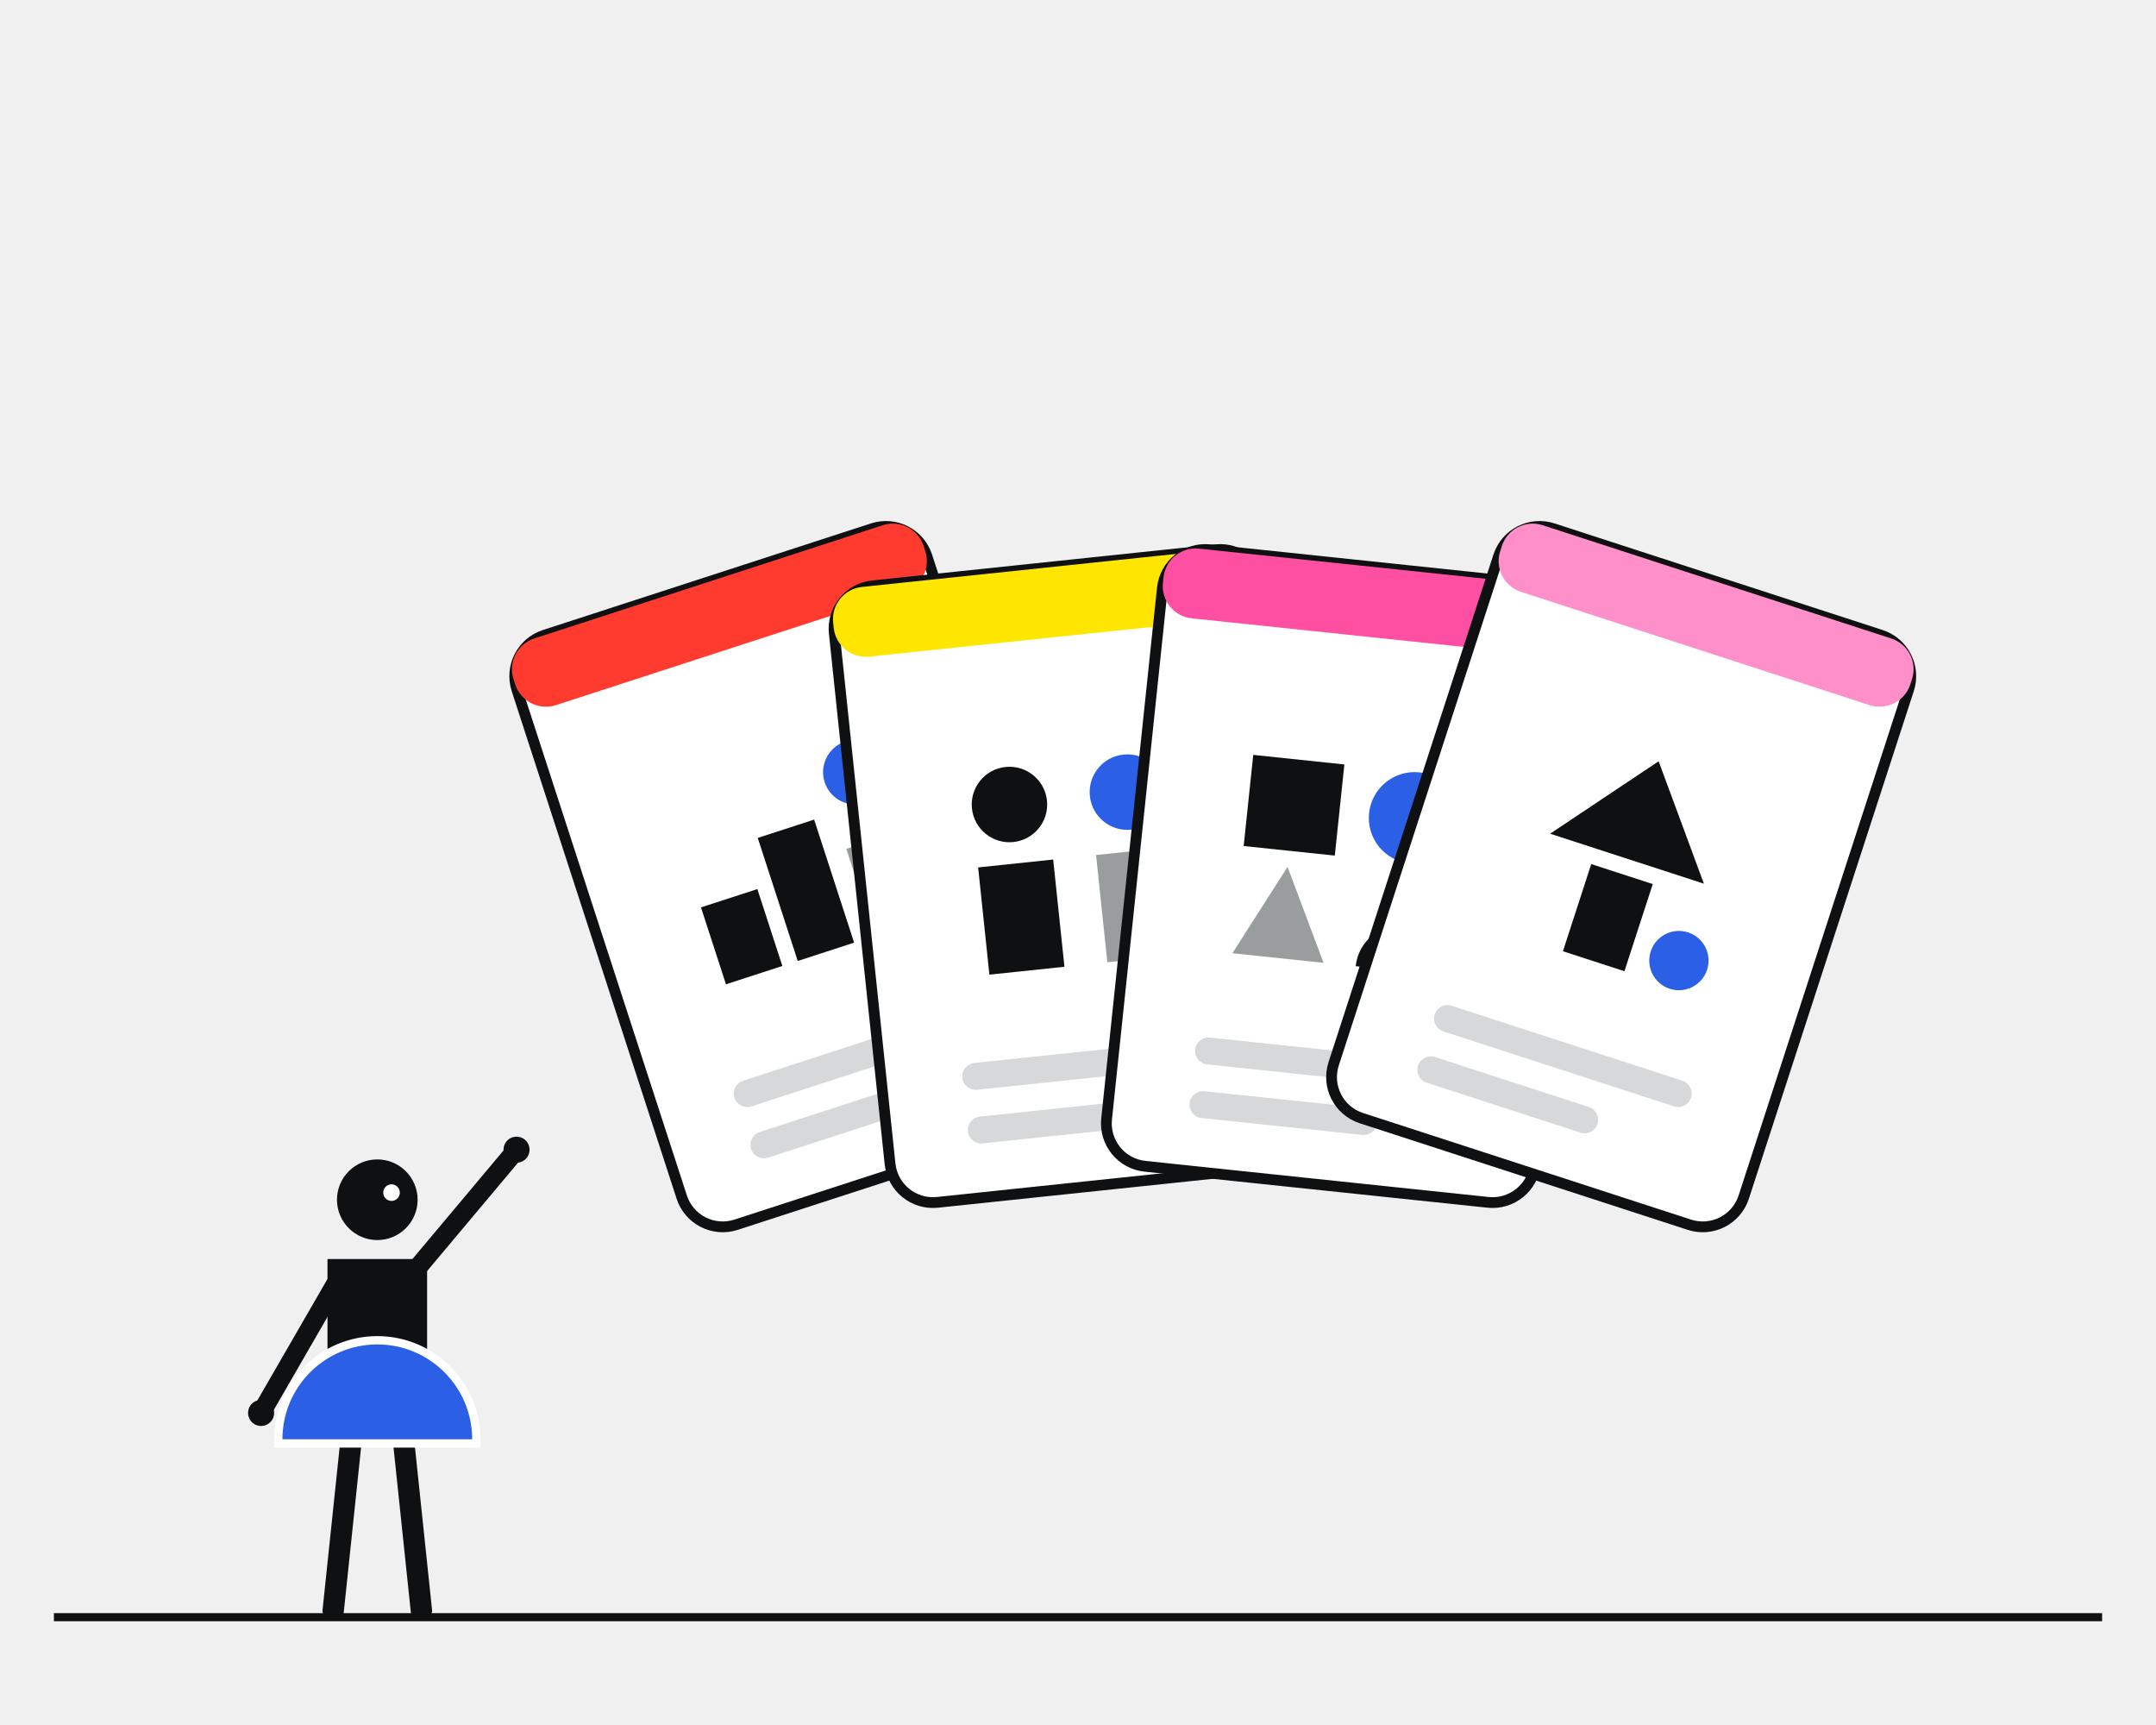
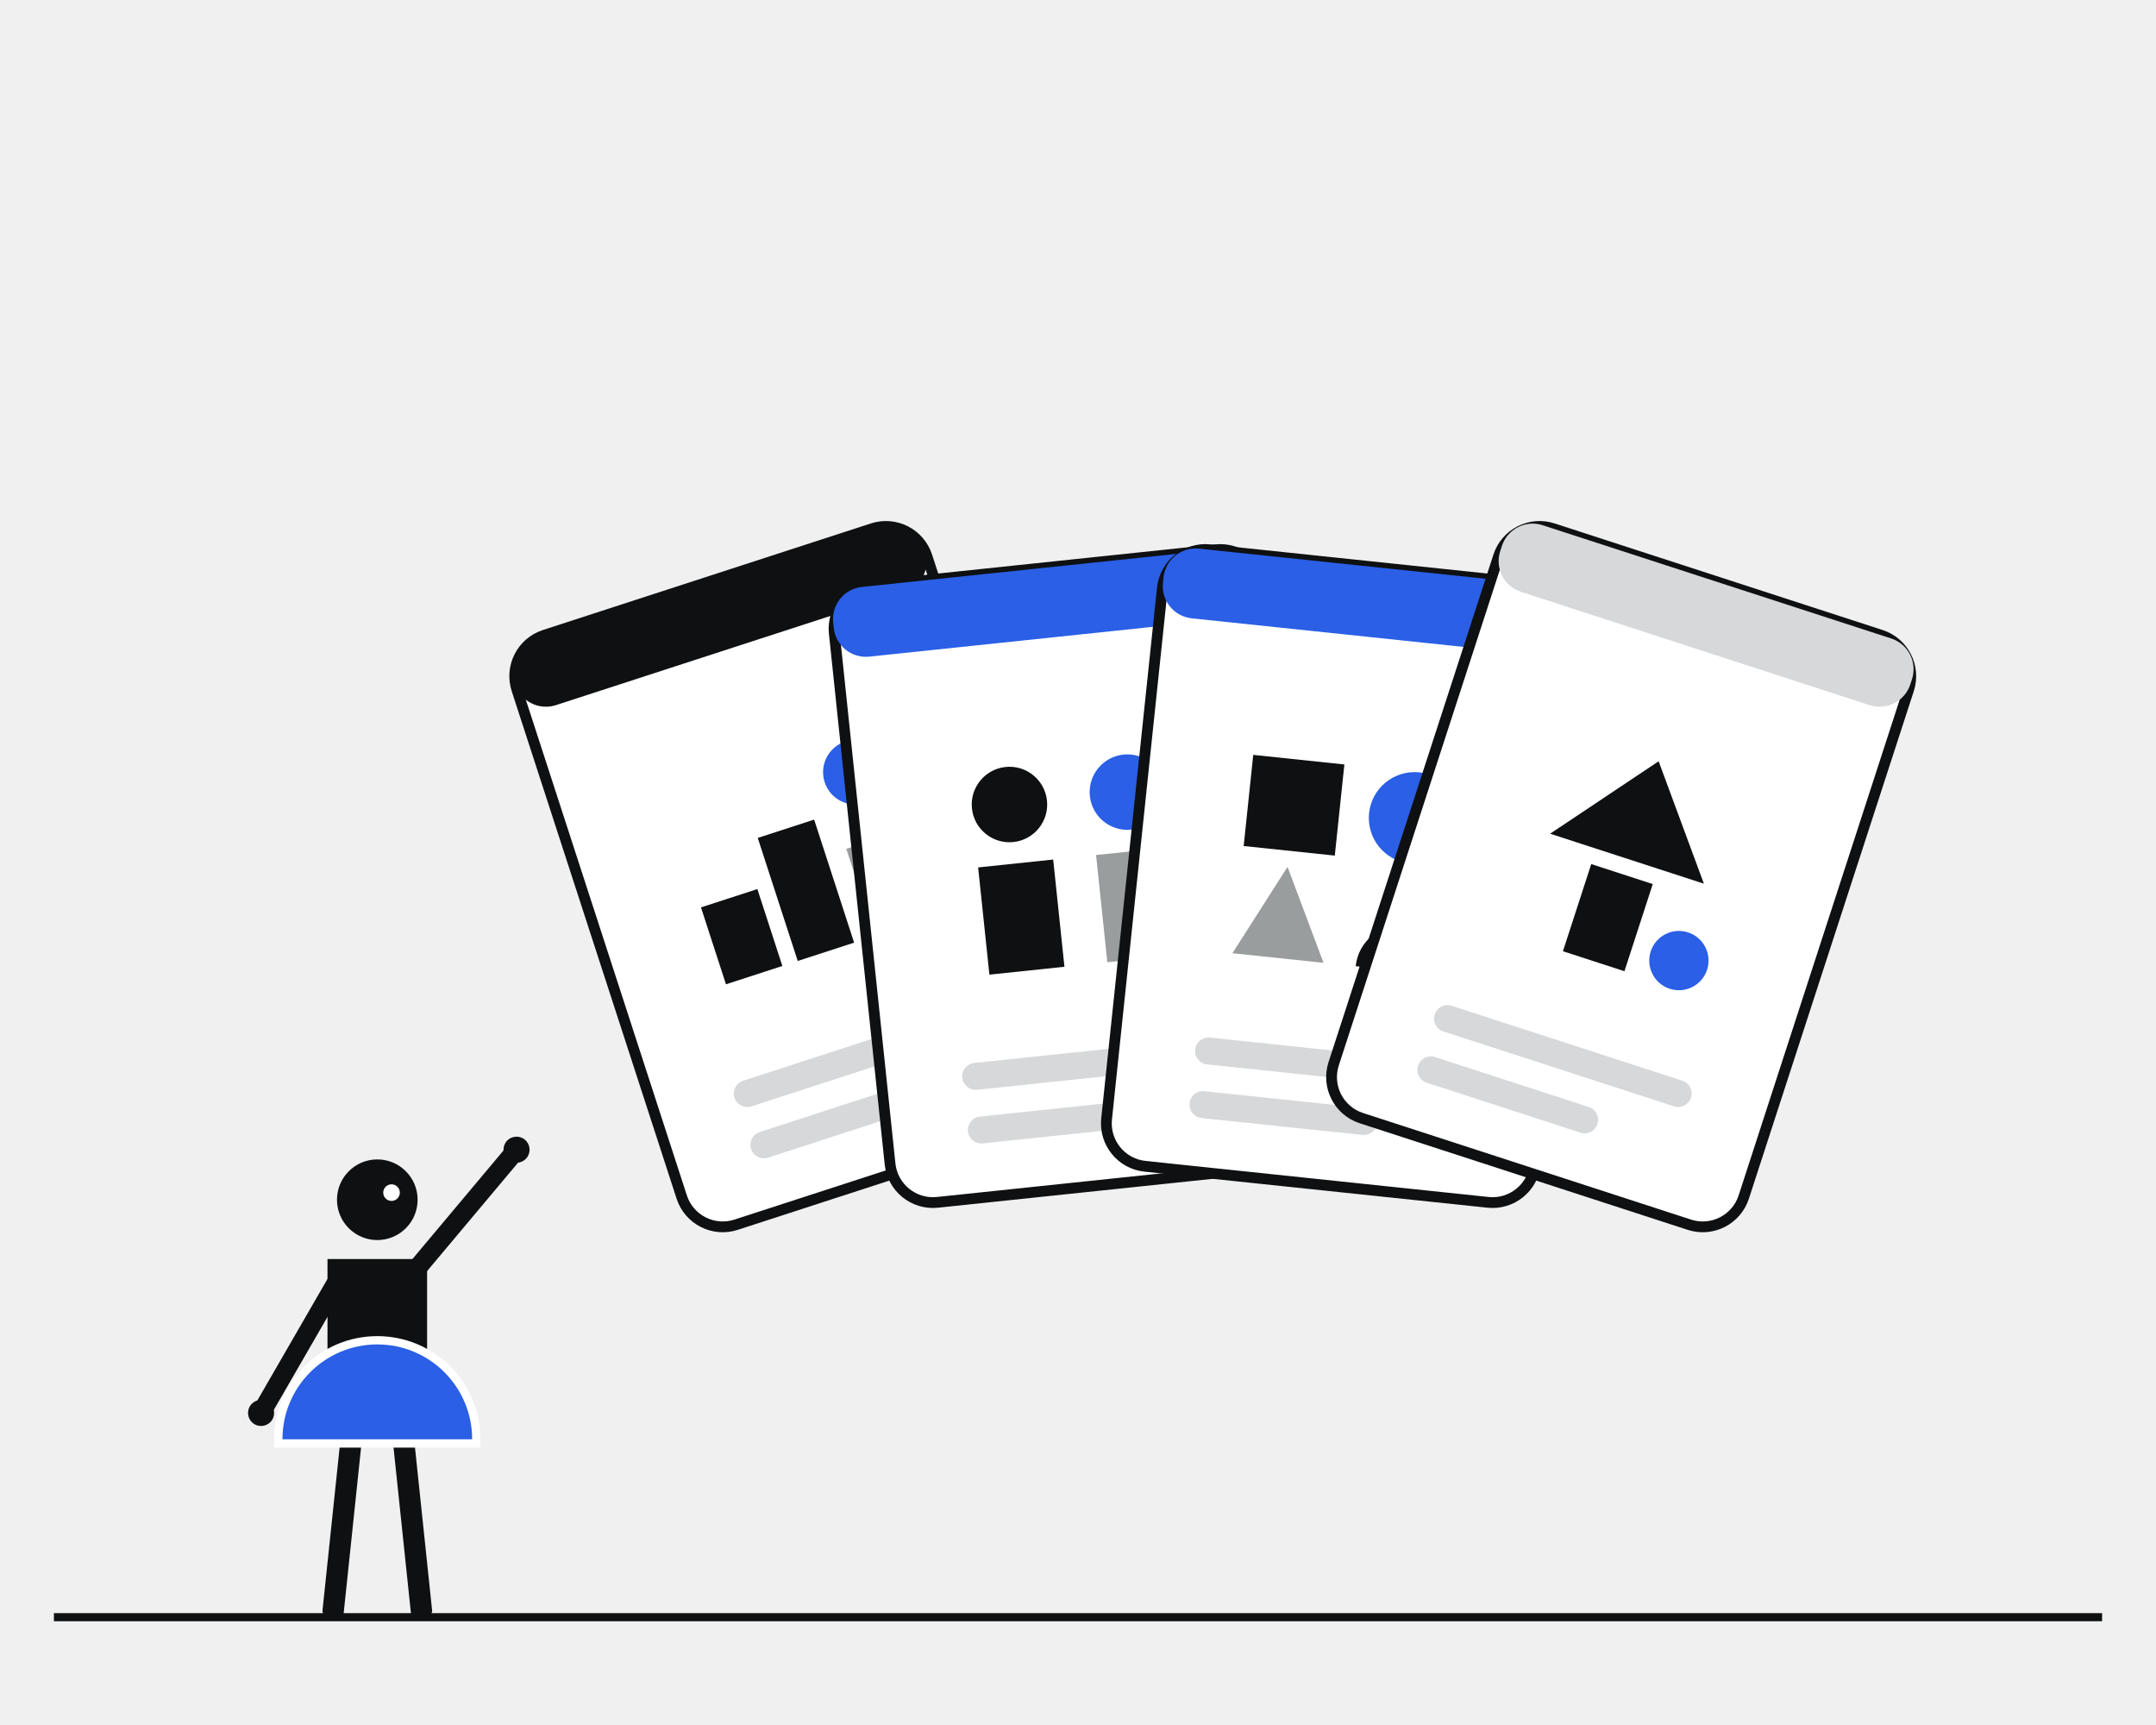
<svg xmlns="http://www.w3.org/2000/svg" viewBox="0 0 800 640" width="800" height="640" role="img">
  <defs>
    <marker id="spitze" viewBox="0 0 10 10" refX="7" refY="5" markerWidth="5" markerHeight="5" orient="auto-start-reverse">
      <path d="M0 0 L10 5 L0 10 Z" fill="#0e1011" />
    </marker>
  </defs>
  <line x1="20" y1="600" x2="780" y2="600" stroke="#0e1011" stroke-width="3" />
  <g transform="translate(300 330) rotate(-18)">
    <rect x="-80" y="-120" width="160" height="230" rx="16" fill="#fff" stroke="#0e1011" stroke-width="4" />
-     <rect x="-80" y="-120" width="160" height="26" rx="12" fill="#ff3b2f" />
+     <rect x="-80" y="-120" width="160" height="26" rx="12" fill="#0e1011" />
    <g transform="translate(0 -6)">
      <rect x="-40" y="0" width="22" height="30" fill="#0e1011" />
      <rect x="-12" y="-18" width="22" height="48" fill="#0e1011" />
      <circle cx="30" cy="-30" r="12" fill="#2a5fe6" />
      <rect x="18" y="-4" width="22" height="34" fill="#9a9d9e" />
    </g>
    <rect x="-50" y="60" width="100" height="10" rx="5" fill="#d6d8d9" />
    <rect x="-50" y="80" width="70" height="10" rx="5" fill="#d6d8d9" />
  </g>
  <g transform="translate(400 330) rotate(-6)">
    <rect x="-80" y="-120" width="160" height="230" rx="16" fill="#fff" stroke="#0e1011" stroke-width="4" />
-     <rect x="-80" y="-120" width="160" height="26" rx="12" fill="#ffe600" />
+     <rect x="-80" y="-120" width="160" height="26" rx="12" fill="#2a5fe6" />
    <g transform="translate(0 -6)">
      <circle cx="-22" cy="-28" r="14" fill="#0e1011" />
      <rect x="-36" y="-6" width="28" height="40" fill="#0e1011" />
      <circle cx="22" cy="-28" r="14" fill="#2a5fe6" />
      <rect x="8" y="-6" width="28" height="40" fill="#9a9d9e" />
    </g>
    <rect x="-50" y="60" width="100" height="10" rx="5" fill="#d6d8d9" />
    <rect x="-50" y="80" width="70" height="10" rx="5" fill="#d6d8d9" />
  </g>
  <g transform="translate(500 330) rotate(6)">
    <rect x="-80" y="-120" width="160" height="230" rx="16" fill="#fff" stroke="#0e1011" stroke-width="4" />
-     <rect x="-80" y="-120" width="160" height="26" rx="12" fill="#ff4fa3" />
+     <rect x="-80" y="-120" width="160" height="26" rx="12" fill="#2a5fe6" />
    <g transform="translate(0 -6)">
      <rect x="-40" y="-40" width="34" height="34" fill="#0e1011" />
      <circle cx="22" cy="-23" r="17" fill="#2a5fe6" />
      <path d="M-40 34 L-23 0 L-6 34 Z" fill="#9a9d9e" />
      <path d="M6 34 A17 17 0 0 1 40 34 Z" fill="#0e1011" />
    </g>
    <rect x="-50" y="60" width="100" height="10" rx="5" fill="#d6d8d9" />
    <rect x="-50" y="80" width="70" height="10" rx="5" fill="#d6d8d9" />
  </g>
  <g transform="translate(600 330) rotate(18)">
    <rect x="-80" y="-120" width="160" height="230" rx="16" fill="#fff" stroke="#0e1011" stroke-width="4" />
-     <rect x="-80" y="-120" width="160" height="26" rx="12" fill="#ff8fc8" />
+     <rect x="-80" y="-120" width="160" height="26" rx="12" fill="#d6d8d9" />
    <g transform="translate(0 -6)">
      <path d="M-30 -6 L0 -44 L30 -6 Z" fill="#0e1011" />
      <rect x="-12" y="0" width="24" height="34" fill="#0e1011" />
      <circle cx="30" cy="24" r="11" fill="#2a5fe6" />
    </g>
    <rect x="-50" y="60" width="100" height="10" rx="5" fill="#d6d8d9" />
    <rect x="-50" y="80" width="70" height="10" rx="5" fill="#d6d8d9" />
  </g>
  <g transform="translate(140 600) scale(0.44)">
    <g transform="translate(-22 -150) rotate(6)">
      <rect x="-9.0" y="0" width="18" height="150" rx="4" fill="#0e1011" />
    </g>
    <g transform="translate(22 -150) rotate(-6)">
      <rect x="-9.0" y="0" width="18" height="150" rx="4" fill="#0e1011" />
    </g>
    <rect x="-42" y="-302" width="84" height="96" fill="#0e1011" />
    <g transform="translate(-30 -290) rotate(30)">
      <rect x="-8.0" y="0" width="16" height="132" fill="#0e1011" />
      <circle cx="0" cy="136" r="11" fill="#0e1011" />
    </g>
    <g transform="translate(30 -290) rotate(-140)">
      <rect x="-8.0" y="0" width="16" height="132" fill="#0e1011" />
      <circle cx="0" cy="136" r="11" fill="#0e1011" />
    </g>
    <path d="M-80 -150 A80 80 0 0 1 80 -150 Z" fill="#2a5fe6" stroke="#fff" stroke-width="14" paint-order="stroke" />
    <circle cx="0" cy="-352" r="34" fill="#0e1011" />
    <circle cx="12" cy="-358" r="7" fill="#fff" />
  </g>
</svg>
